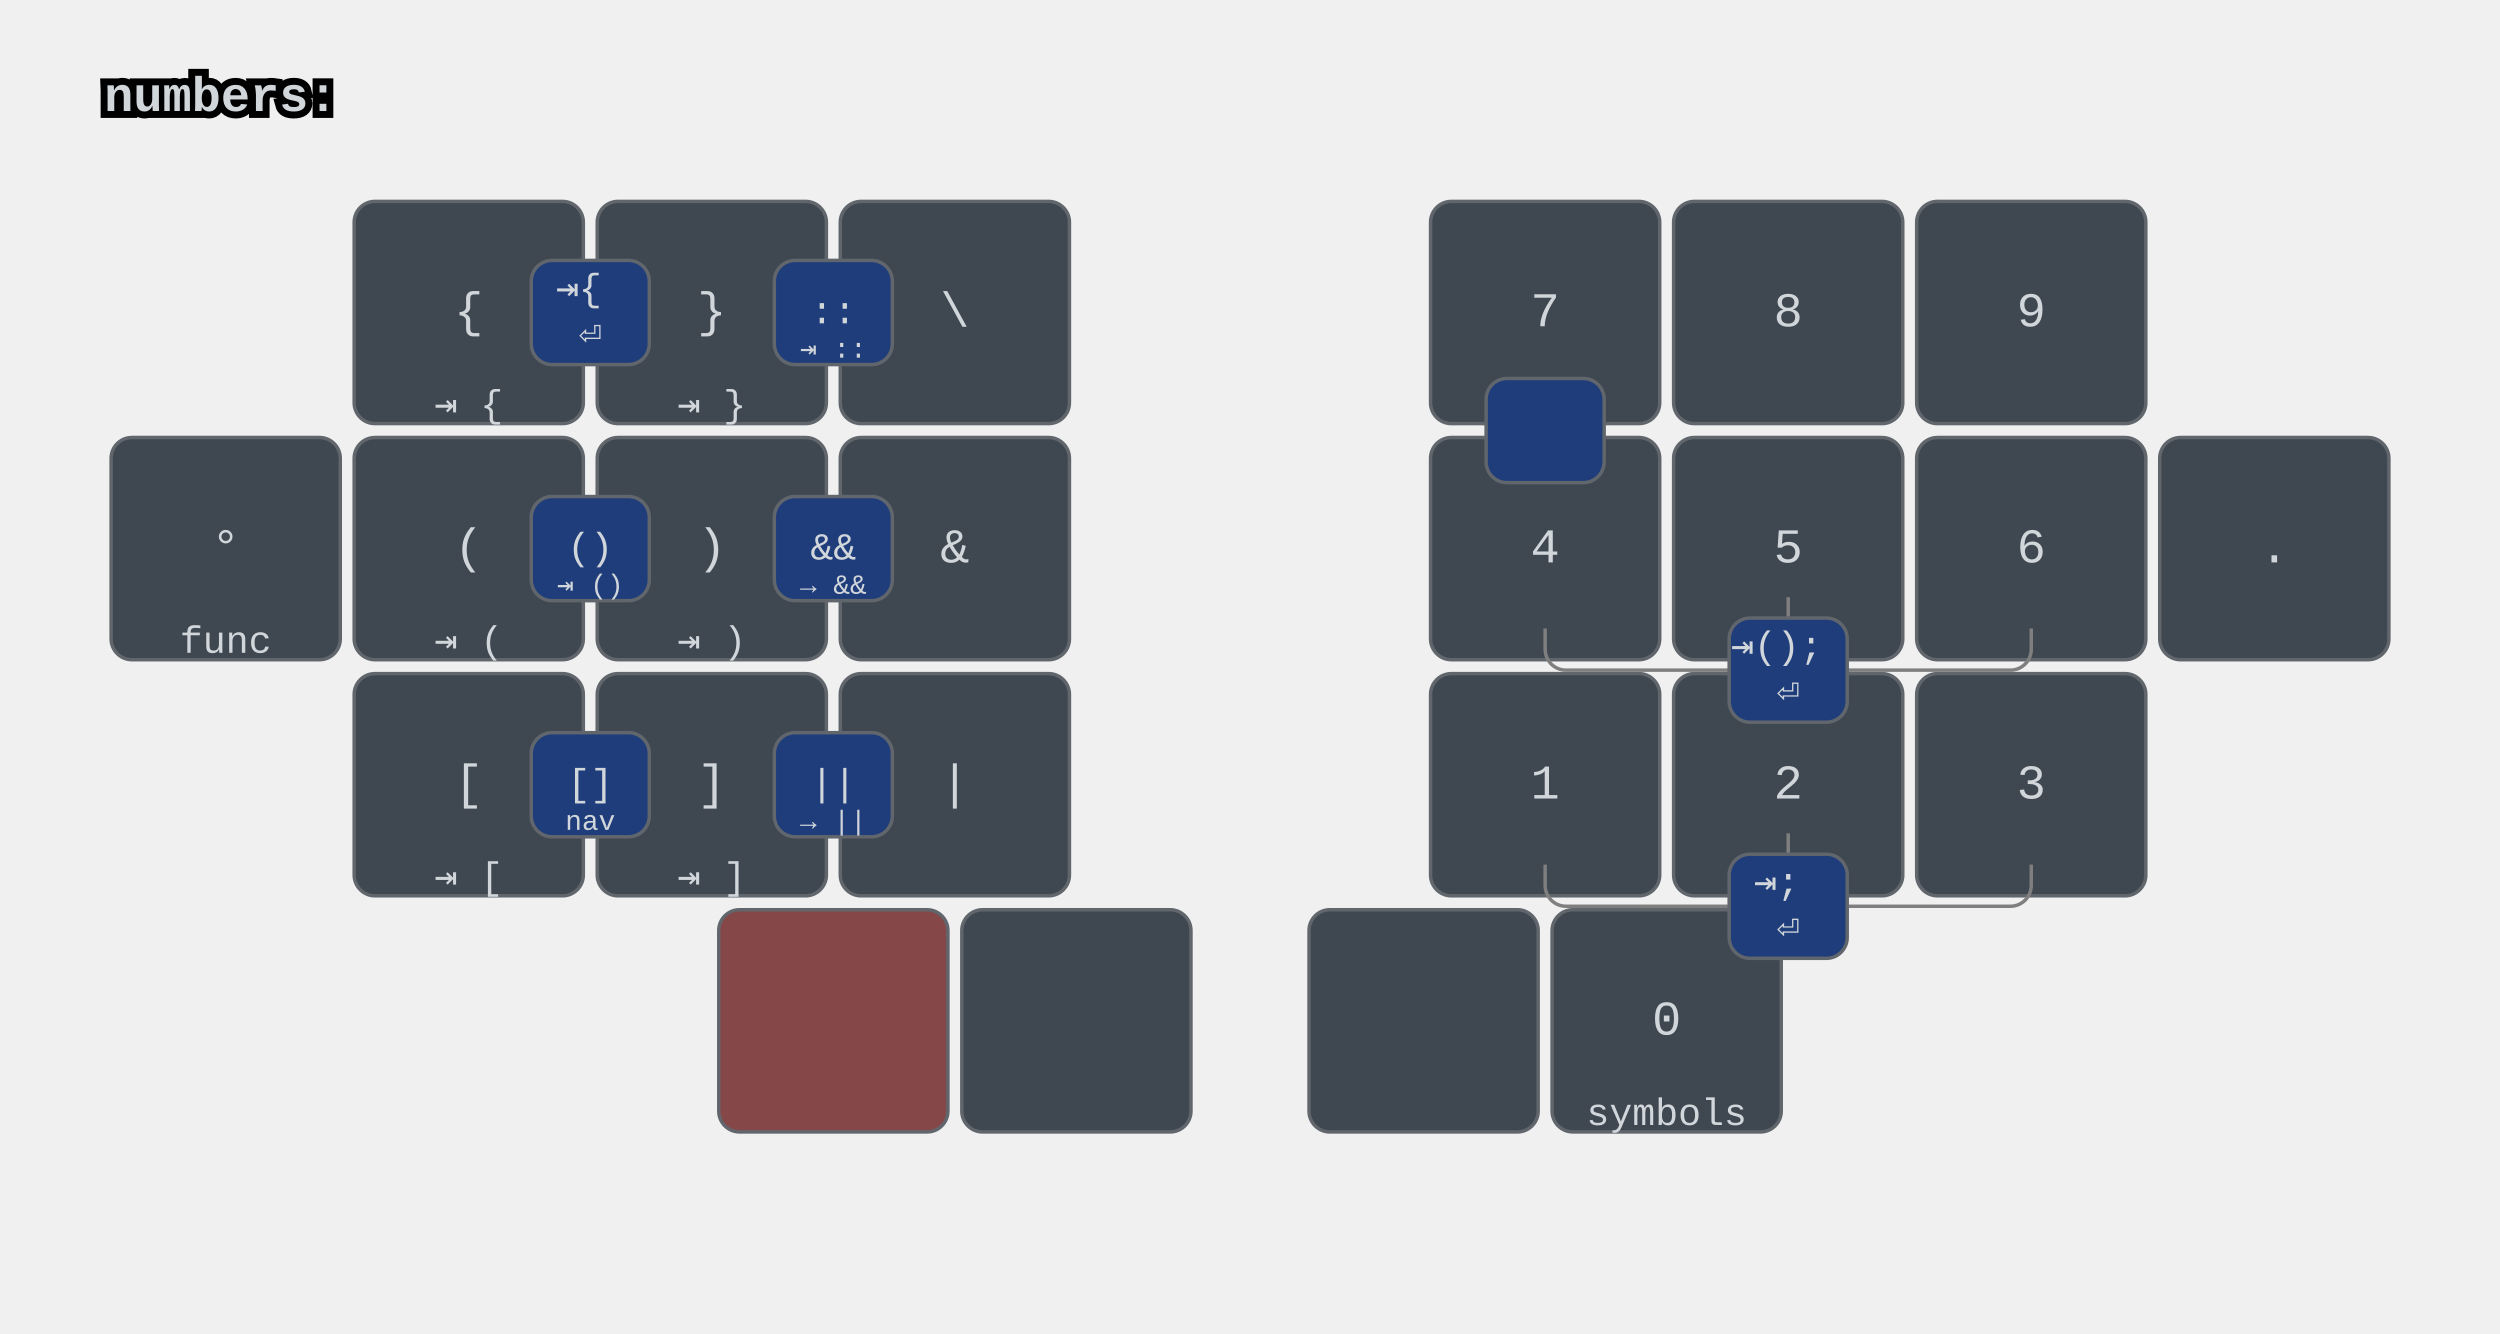
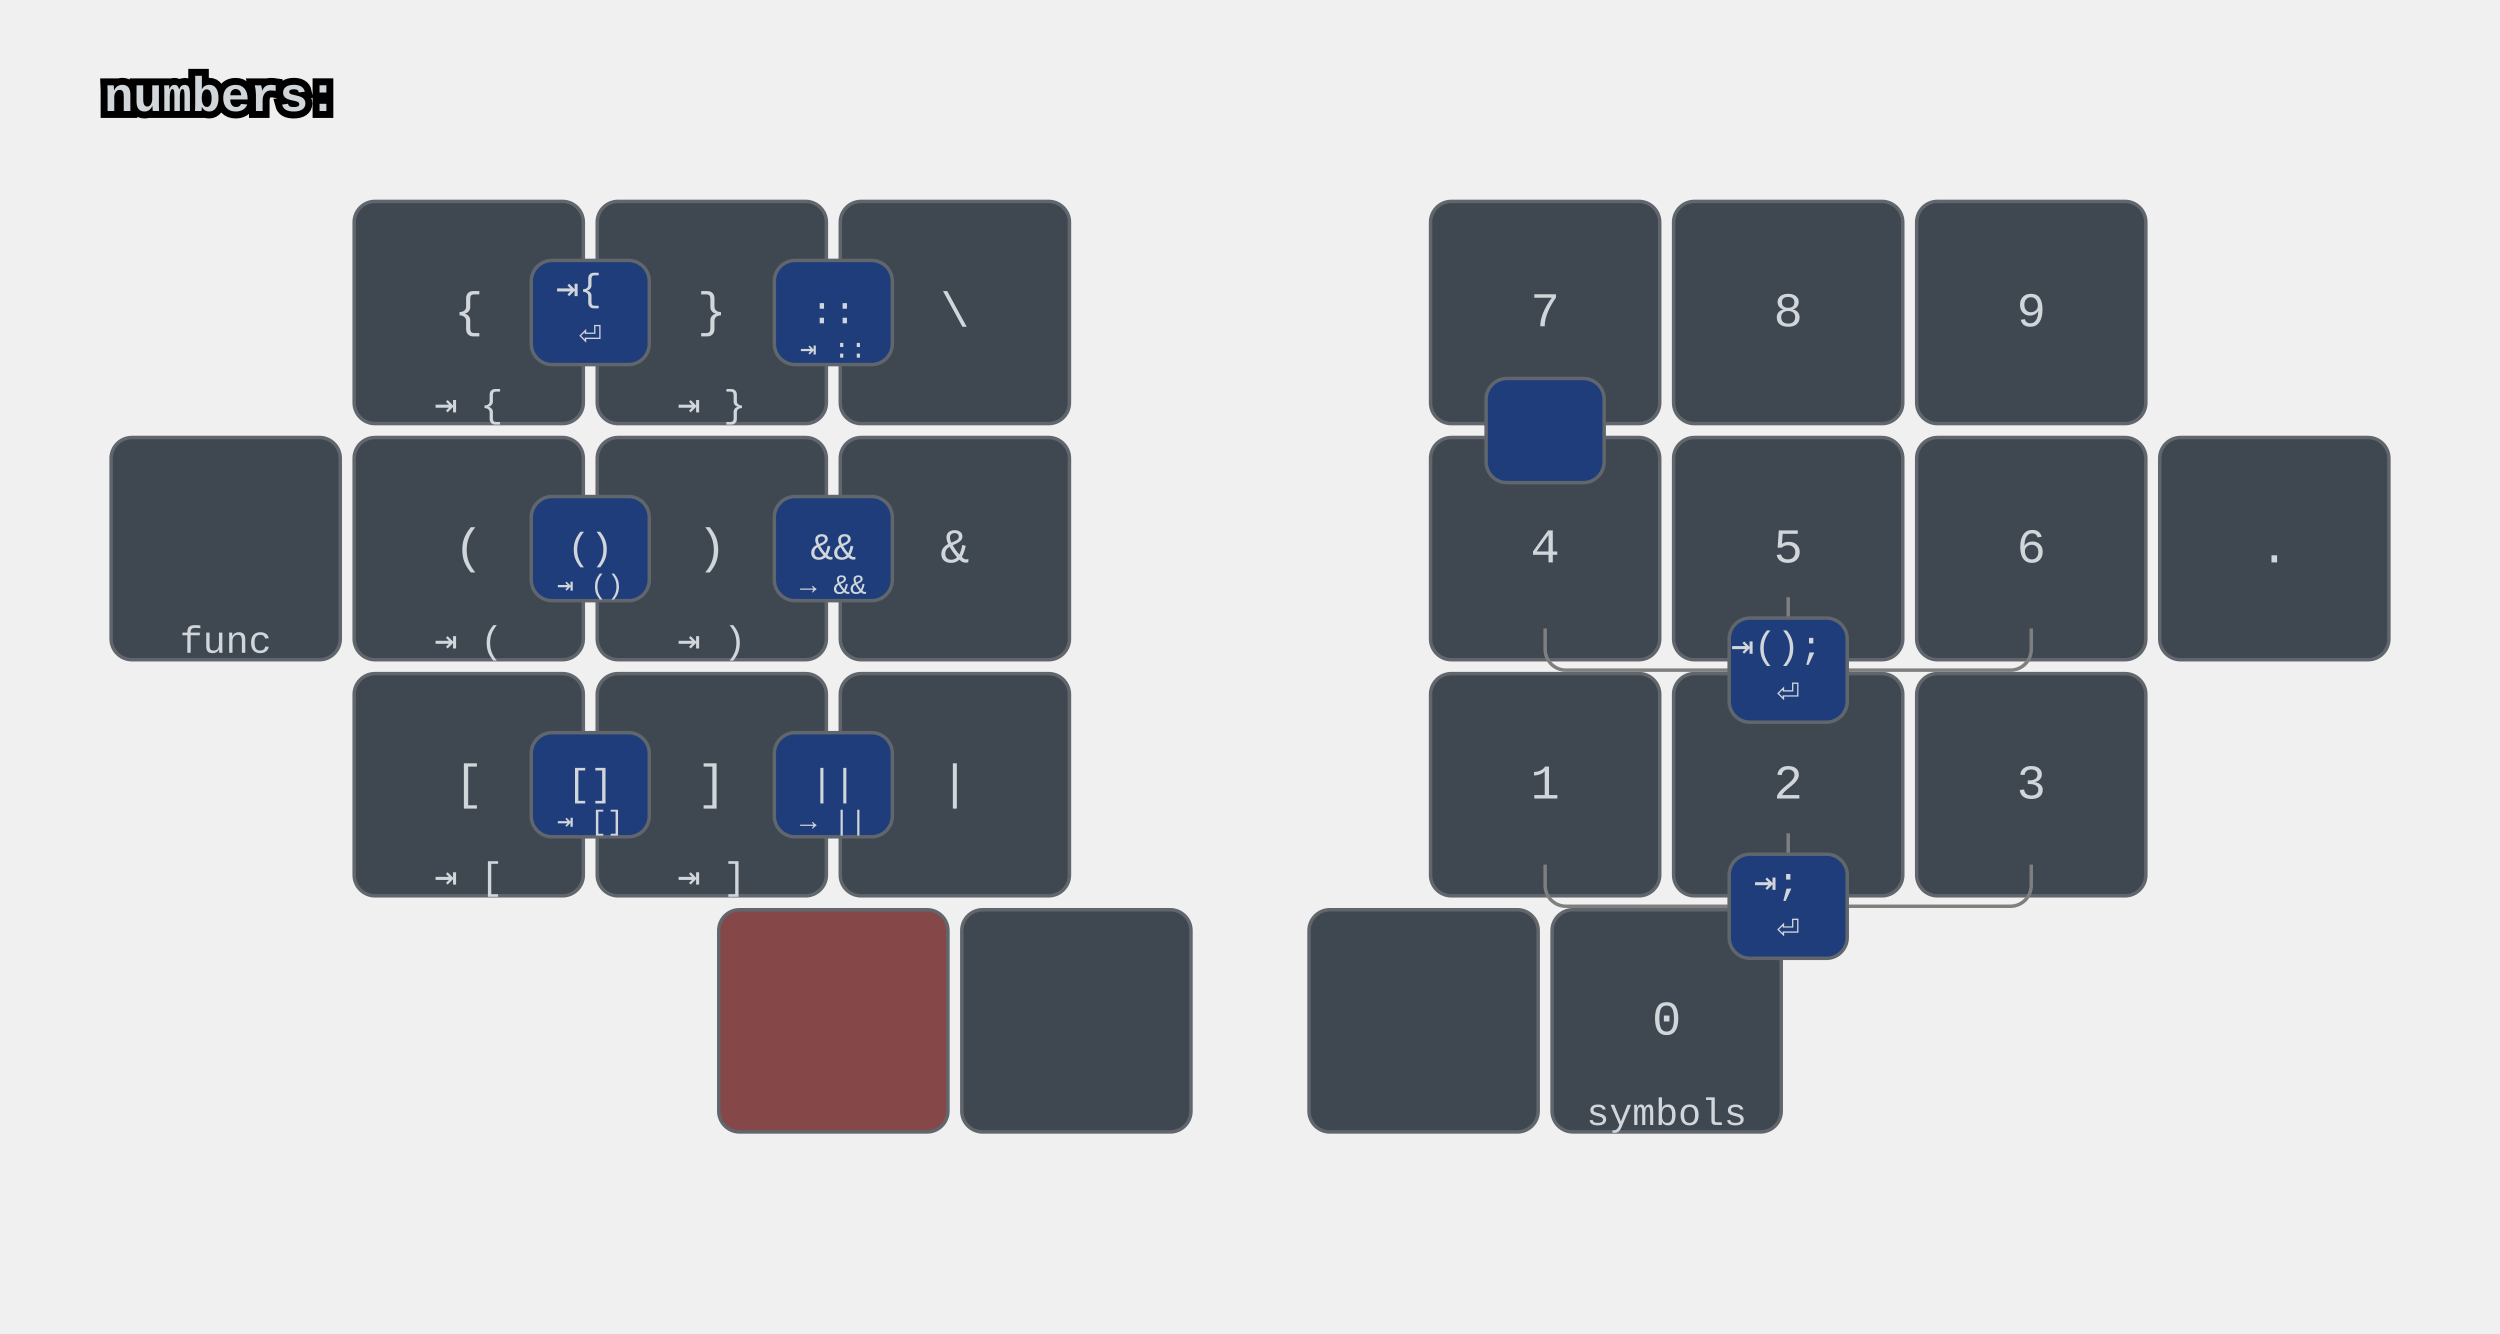
<svg xmlns="http://www.w3.org/2000/svg" xmlns:xlink="http://www.w3.org/1999/xlink" width="720" height="384" viewBox="0 0 720 384" class="keymap">
  <defs>/* start glyphs */
<svg id="mdi:apple-keyboard-command">
      <svg id="mdi-apple-keyboard-command" viewBox="0 0 24 24">
        <path d="M6,2A4,4 0 0,1 10,6V8H14V6A4,4 0 0,1 18,2A4,4 0 0,1 22,6A4,4 0 0,1 18,10H16V14H18A4,4 0 0,1 22,18A4,4 0 0,1 18,22A4,4 0 0,1 14,18V16H10V18A4,4 0 0,1 6,22A4,4 0 0,1 2,18A4,4 0 0,1 6,14H8V10H6A4,4 0 0,1 2,6A4,4 0 0,1 6,2M16,18A2,2 0 0,0 18,20A2,2 0 0,0 20,18A2,2 0 0,0 18,16H16V18M14,10H10V14H14V10M6,16A2,2 0 0,0 4,18A2,2 0 0,0 6,20A2,2 0 0,0 8,18V16H6M8,6A2,2 0 0,0 6,4A2,2 0 0,0 4,6A2,2 0 0,0 6,8H8V6M18,8A2,2 0 0,0 20,6A2,2 0 0,0 18,4A2,2 0 0,0 16,6V8H18Z" />
      </svg>
    </svg>
    <svg id="mdi:apple-keyboard-control">
      <svg id="mdi-apple-keyboard-control" viewBox="0 0 24 24">
        <path d="M19.78,11.78L18.36,13.19L12,6.83L5.64,13.19L4.22,11.78L12,4L19.78,11.78Z" />
      </svg>
    </svg>
    <svg id="mdi:apple-keyboard-option">
      <svg id="mdi-apple-keyboard-option" viewBox="0 0 24 24">
        <path d="M3,4H9.11L16.15,18H21V20H14.88L7.84,6H3V4M14,4H21V6H14V4Z" />
      </svg>
    </svg>
    <svg id="mdi:apple-keyboard-shift">
      <svg id="mdi-apple-keyboard-shift" viewBox="0 0 24 24">
        <path d="M15,18V12H17.17L12,6.83L6.83,12H9V18H15M12,4L22,14H17V20H7V14H2L12,4Z" />
      </svg>
    </svg>
    <svg id="mdi:arrow-down">
      <svg id="mdi-arrow-down" viewBox="0 0 24 24">
        <path d="M11,4H13V16L18.5,10.5L19.92,11.92L12,19.84L4.08,11.92L5.5,10.5L11,16V4Z" />
      </svg>
    </svg>
    <svg id="mdi:arrow-down-bold-outline">
      <svg id="mdi-arrow-down-bold-outline" viewBox="0 0 24 24">
        <path d="M22,11L12,21L2,11H8V3H16V11H22M12,18L17,13H14V5H10V13H7L12,18Z" />
      </svg>
    </svg>
    <svg id="mdi:arrow-left">
      <svg id="mdi-arrow-left" viewBox="0 0 24 24">
        <path d="M20,11V13H8L13.5,18.5L12.08,19.92L4.16,12L12.08,4.08L13.5,5.5L8,11H20Z" />
      </svg>
    </svg>
    <svg id="mdi:arrow-right">
      <svg id="mdi-arrow-right" viewBox="0 0 24 24">
        <path d="M4,11V13H16L10.5,18.5L11.92,19.92L19.84,12L11.92,4.08L10.5,5.5L16,11H4Z" />
      </svg>
    </svg>
    <svg id="mdi:arrow-up">
      <svg id="mdi-arrow-up" viewBox="0 0 24 24">
        <path d="M13,20H11V8L5.5,13.5L4.08,12.08L12,4.16L19.92,12.08L18.5,13.5L13,8V20Z" />
      </svg>
    </svg>
    <svg id="mdi:arrow-up-bold-outline">
      <svg id="mdi-arrow-up-bold-outline" viewBox="0 0 24 24">
        <path d="M16,13V21H8V13H2L12,3L22,13H16M7,11H10V19H14V11H17L12,6L7,11Z" />
      </svg>
    </svg>
    <svg id="mdi:backspace-outline">
      <svg id="mdi-backspace-outline" viewBox="0 0 24 24">
        <path d="M19,15.59L17.59,17L14,13.41L10.41,17L9,15.59L12.59,12L9,8.41L10.41,7L14,10.59L17.59,7L19,8.41L15.41,12L19,15.59M22,3A2,2 0 0,1 24,5V19A2,2 0 0,1 22,21H7C6.31,21 5.77,20.64 5.41,20.11L0,12L5.41,3.88C5.77,3.35 6.31,3 7,3H22M22,5H7L2.28,12L7,19H22V5Z" />
      </svg>
    </svg>
    <svg id="mdi:backspace-reverse-outline">
      <svg id="mdi-backspace-reverse-outline" viewBox="0 0 24 24">
        <path d="M5,15.59L6.41,17L10,13.41L13.59,17L15,15.59L11.41,12L15,8.41L13.59,7L10,10.59L6.41,7L5,8.41L8.59,12L5,15.59M2,3A2,2 0 0,0 0,5V19A2,2 0 0,0 2,21H17C17.69,21 18.23,20.64 18.59,20.11L24,12L18.59,3.88C18.23,3.35 17.69,3 17,3H2M2,5H17L21.72,12L17,19H2V5Z" />
      </svg>
    </svg>
    <svg id="mdi:bluetooth">
      <svg id="mdi-bluetooth" viewBox="0 0 24 24">
        <path d="M14.88,16.29L13,18.17V14.41M13,5.83L14.88,7.71L13,9.58M17.71,7.71L12,2H11V9.58L6.41,5L5,6.41L10.59,12L5,17.58L6.41,19L11,14.41V22H12L17.71,16.29L13.41,12L17.71,7.71Z" />
      </svg>
    </svg>
    <svg id="mdi:bluetooth-off">
      <svg id="mdi-bluetooth-off" viewBox="0 0 24 24">
        <path d="M13,5.83L14.88,7.71L13.28,9.31L14.69,10.72L17.71,7.7L12,2H11V7.03L13,9.03M5.41,4L4,5.41L10.59,12L5,17.59L6.41,19L11,14.41V22H12L16.29,17.71L18.59,20L20,18.59M13,18.17V14.41L14.88,16.29" />
      </svg>
    </svg>
    <svg id="mdi:bug">
      <svg id="mdi-bug" viewBox="0 0 24 24">
        <path d="M14,12H10V10H14M14,16H10V14H14M20,8H17.19C16.74,7.22 16.12,6.55 15.37,6.04L17,4.41L15.59,3L13.42,5.17C12.96,5.06 12.5,5 12,5C11.5,5 11.04,5.06 10.59,5.17L8.41,3L7,4.41L8.62,6.04C7.88,6.55 7.26,7.22 6.81,8H4V10H6.09C6.04,10.33 6,10.66 6,11V12H4V14H6V15C6,15.34 6.04,15.67 6.09,16H4V18H6.81C7.85,19.79 9.78,21 12,21C14.22,21 16.15,19.79 17.19,18H20V16H17.91C17.96,15.67 18,15.34 18,15V14H20V12H18V11C18,10.66 17.96,10.33 17.91,10H20V8Z" />
      </svg>
    </svg>
    <svg id="mdi:camera">
      <svg id="mdi-camera" viewBox="0 0 24 24">
        <path d="M4,4H7L9,2H15L17,4H20A2,2 0 0,1 22,6V18A2,2 0 0,1 20,20H4A2,2 0 0,1 2,18V6A2,2 0 0,1 4,4M12,7A5,5 0 0,0 7,12A5,5 0 0,0 12,17A5,5 0 0,0 17,12A5,5 0 0,0 12,7M12,9A3,3 0 0,1 15,12A3,3 0 0,1 12,15A3,3 0 0,1 9,12A3,3 0 0,1 12,9Z" />
      </svg>
    </svg>
    <svg id="mdi:close">
      <svg id="mdi-close" viewBox="0 0 24 24">
        <path d="M19,6.41L17.59,5L12,10.59L6.41,5L5,6.41L10.59,12L5,17.59L6.41,19L12,13.41L17.59,19L19,17.59L13.41,12L19,6.41Z" />
      </svg>
    </svg>
    <svg id="mdi:console">
      <svg id="mdi-console" viewBox="0 0 24 24">
        <path d="M20,19V7H4V19H20M20,3A2,2 0 0,1 22,5V19A2,2 0 0,1 20,21H4A2,2 0 0,1 2,19V5C2,3.89 2.9,3 4,3H20M13,17V15H18V17H13M9.58,13L5.57,9H8.4L11.7,12.3C12.09,12.69 12.09,13.33 11.7,13.72L8.42,17H5.59L9.58,13Z" />
      </svg>
    </svg>
    <svg id="mdi:debug-step-into">
      <svg id="mdi-debug-step-into" viewBox="0 0 24 24">
        <path d="M12,22A2,2 0 0,1 10,20A2,2 0 0,1 12,18A2,2 0 0,1 14,20A2,2 0 0,1 12,22M13,2V13L17.5,8.5L18.92,9.92L12,16.84L5.08,9.92L6.5,8.5L11,13V2H13Z" />
      </svg>
    </svg>
    <svg id="mdi:debug-step-out">
      <svg id="mdi-debug-step-out" viewBox="0 0 24 24">
        <path d="M12,22A2,2 0 0,1 10,20A2,2 0 0,1 12,18A2,2 0 0,1 14,20A2,2 0 0,1 12,22M13,16H11V6L6.5,10.5L5.08,9.08L12,2.16L18.92,9.08L17.5,10.5L13,6V16Z" />
      </svg>
    </svg>
    <svg id="mdi:debug-step-over">
      <svg id="mdi-debug-step-over" viewBox="0 0 24 24">
        <path d="M12,14A2,2 0 0,1 14,16A2,2 0 0,1 12,18A2,2 0 0,1 10,16A2,2 0 0,1 12,14M23.46,8.86L21.87,15.75L15,14.16L18.8,11.78C17.39,9.5 14.87,8 12,8C8.05,8 4.77,10.86 4.12,14.63L2.15,14.28C2.96,9.58 7.06,6 12,6C15.58,6 18.73,7.89 20.5,10.72L23.46,8.86Z" />
      </svg>
    </svg>
    <svg id="mdi:delete">
      <svg id="mdi-delete" viewBox="0 0 24 24">
        <path d="M19,4H15.5L14.5,3H9.5L8.5,4H5V6H19M6,19A2,2 0 0,0 8,21H16A2,2 0 0,0 18,19V7H6V19Z" />
      </svg>
    </svg>
    <svg id="mdi:desktop-classic">
      <svg id="mdi-desktop-classic" viewBox="0 0 24 24">
        <path d="M6,2C4.89,2 4,2.89 4,4V12C4,13.11 4.89,14 6,14H18C19.11,14 20,13.11 20,12V4C20,2.89 19.11,2 18,2H6M6,4H18V12H6V4M4,15C2.89,15 2,15.89 2,17V20C2,21.11 2.89,22 4,22H20C21.11,22 22,21.11 22,20V17C22,15.89 21.11,15 20,15H4M8,17H20V20H8V17M9,17.75V19.25H13V17.75H9M15,17.75V19.25H19V17.75H15Z" />
      </svg>
    </svg>
    <svg id="mdi:emoticon-happy-outline">
      <svg id="mdi-emoticon-happy-outline" viewBox="0 0 24 24">
        <path d="M20,12A8,8 0 0,0 12,4A8,8 0 0,0 4,12A8,8 0 0,0 12,20A8,8 0 0,0 20,12M22,12A10,10 0 0,1 12,22A10,10 0 0,1 2,12A10,10 0 0,1 12,2A10,10 0 0,1 22,12M10,9.5C10,10.3 9.3,11 8.5,11C7.7,11 7,10.3 7,9.5C7,8.7 7.7,8 8.5,8C9.3,8 10,8.7 10,9.5M17,9.5C17,10.3 16.3,11 15.5,11C14.7,11 14,10.3 14,9.5C14,8.7 14.7,8 15.5,8C16.3,8 17,8.7 17,9.5M12,17.23C10.25,17.23 8.71,16.5 7.81,15.42L9.23,14C9.68,14.72 10.75,15.23 12,15.23C13.25,15.23 14.32,14.72 14.77,14L16.19,15.42C15.29,16.5 13.75,17.23 12,17.23Z" />
      </svg>
    </svg>
    <svg id="mdi:file-tree">
      <svg id="mdi-file-tree" viewBox="0 0 24 24">
        <path d="M3,3H9V7H3V3M15,10H21V14H15V10M15,17H21V21H15V17M13,13H7V18H13V20H7L5,20V9H7V11H13V13Z" />
      </svg>
    </svg>
    <svg id="mdi:flash">
      <svg id="mdi-flash" viewBox="0 0 24 24">
        <path d="M7,2V13H10V22L17,10H13L17,2H7Z" />
      </svg>
    </svg>
    <svg id="mdi:folder-open">
      <svg id="mdi-folder-open" viewBox="0 0 24 24">
        <path d="M19,20H4C2.89,20 2,19.1 2,18V6C2,4.89 2.89,4 4,4H10L12,6H19A2,2 0 0,1 21,8H21L4,8V18L6.14,10H23.21L20.93,18.5C20.7,19.37 19.92,20 19,20Z" />
      </svg>
    </svg>
    <svg id="mdi:format-horizontal-align-left">
      <svg id="mdi-format-horizontal-align-left" viewBox="0 0 24 24">
        <path d="M11,16V13H21V11H11V8L7,12L11,16M3,20H5V4H3V20Z" />
      </svg>
    </svg>
    <svg id="mdi:format-horizontal-align-right">
      <svg id="mdi-format-horizontal-align-right" viewBox="0 0 24 24">
        <path d="M13,8V11H3V13H13V16L17,12L13,8M19,20H21V4H19V20Z" />
      </svg>
    </svg>
    <svg id="mdi:format-letter-case">
      <svg id="mdi-format-letter-case" viewBox="0 0 24 24">
        <path d="M20.06,18C20,17.83 19.91,17.54 19.86,17.11C19.19,17.81 18.38,18.16 17.45,18.16C16.62,18.16 15.93,17.92 15.4,17.45C14.87,17 14.6,16.39 14.6,15.66C14.6,14.78 14.93,14.1 15.6,13.61C16.27,13.12 17.21,12.88 18.43,12.88H19.83V12.24C19.83,11.75 19.68,11.36 19.38,11.07C19.08,10.78 18.63,10.64 18.05,10.64C17.53,10.64 17.1,10.76 16.75,11C16.4,11.25 16.23,11.54 16.23,11.89H14.77C14.77,11.46 14.92,11.05 15.22,10.65C15.5,10.25 15.93,9.94 16.44,9.71C16.95,9.5 17.5,9.36 18.13,9.36C19.11,9.36 19.87,9.6 20.42,10.09C20.97,10.58 21.26,11.25 21.28,12.11V16C21.28,16.8 21.38,17.42 21.58,17.88V18H20.06M17.66,16.88C18.11,16.88 18.54,16.77 18.95,16.56C19.35,16.35 19.65,16.07 19.83,15.73V14.16H18.7C16.93,14.16 16.04,14.63 16.04,15.57C16.04,16 16.19,16.3 16.5,16.53C16.8,16.76 17.18,16.88 17.66,16.88M5.46,13.71H9.53L7.5,8.29L5.46,13.71M6.64,6H8.36L13.07,18H11.14L10.17,15.43H4.82L3.86,18H1.93L6.64,6Z" />
      </svg>
    </svg>
    <svg id="mdi:keyboard-return">
      <svg id="mdi-keyboard-return" viewBox="0 0 24 24">
        <path d="M19,7V11H5.83L9.41,7.41L8,6L2,12L8,18L9.41,16.58L5.83,13H21V7H19Z" />
      </svg>
    </svg>
    <svg id="mdi:keyboard-space">
      <svg id="mdi-keyboard-space" viewBox="0 0 24 24">
        <path d="M3 15H5V19H19V15H21V19C21 20.1 20.1 21 19 21H5C3.9 21 3 20.1 3 19V15Z" />
      </svg>
    </svg>
    <svg id="mdi:lock">
      <svg id="mdi-lock" viewBox="0 0 24 24">
        <path d="M12,17A2,2 0 0,0 14,15C14,13.89 13.1,13 12,13A2,2 0 0,0 10,15A2,2 0 0,0 12,17M18,8A2,2 0 0,1 20,10V20A2,2 0 0,1 18,22H6A2,2 0 0,1 4,20V10C4,8.89 4.9,8 6,8H7V6A5,5 0 0,1 12,1A5,5 0 0,1 17,6V8H18M12,3A3,3 0 0,0 9,6V8H15V6A3,3 0 0,0 12,3Z" />
      </svg>
    </svg>
    <svg id="mdi:microphone">
      <svg id="mdi-microphone" viewBox="0 0 24 24">
        <path d="M12,2A3,3 0 0,1 15,5V11A3,3 0 0,1 12,14A3,3 0 0,1 9,11V5A3,3 0 0,1 12,2M19,11C19,14.53 16.39,17.44 13,17.93V21H11V17.93C7.61,17.44 5,14.53 5,11H7A5,5 0 0,0 12,16A5,5 0 0,0 17,11H19Z" />
      </svg>
    </svg>
    <svg id="mdi:microsoft-visual-studio-code">
      <svg id="mdi-microsoft-visual-studio-code" viewBox="0 0 24 24">
        <path d="M17,16.47V7.39L11,11.93M2.22,9.19C1.92,8.87 1.91,8.37 2.2,8.04L3.4,6.93C3.6,6.75 4.09,6.67 4.45,6.93L7.87,9.54L15.8,2.29C16.12,1.97 16.67,1.84 17.3,2.17L21.3,4.08C21.66,4.29 22,4.62 22,5.23V18.73C22,19.13 21.71,19.56 21.4,19.73L17,21.83C16.68,21.96 16.08,21.84 15.87,21.63L7.85,14.33L4.45,16.93C4.07,17.19 3.6,17.12 3.4,16.93L2.2,15.83C1.88,15.5 1.92,14.96 2.25,14.63L5.25,11.93" />
      </svg>
    </svg>
    <svg id="mdi:play-pause">
      <svg id="mdi-play-pause" viewBox="0 0 24 24">
        <path d="M3,5V19L11,12M13,19H16V5H13M18,5V19H21V5" />
      </svg>
    </svg>
    <svg id="mdi:power-sleep">
      <svg id="mdi-power-sleep" viewBox="0 0 24 24">
        <path d="M18.73,18C15.4,21.69 9.71,22 6,18.64C2.33,15.31 2.04,9.62 5.37,5.93C6.9,4.25 9,3.2 11.27,3C7.96,6.7 8.27,12.39 12,15.71C13.63,17.19 15.78,18 18,18C18.25,18 18.5,18 18.73,18Z" />
      </svg>
    </svg>
    <svg id="mdi:repeat">
      <svg id="mdi-repeat" viewBox="0 0 24 24">
        <path d="M17,17H7V14L3,18L7,22V19H19V13H17M7,7H17V10L21,6L17,2V5H5V11H7V7Z" />
      </svg>
    </svg>
    <svg id="mdi:skip-backward">
      <svg id="mdi-skip-backward" viewBox="0 0 24 24">
        <path d="M20,5V19L13,12M6,5V19H4V5M13,5V19L6,12" />
      </svg>
    </svg>
    <svg id="mdi:skip-forward">
      <svg id="mdi-skip-forward" viewBox="0 0 24 24">
        <path d="M4,5V19L11,12M18,5V19H20V5M11,5V19L18,12" />
      </svg>
    </svg>
    <svg id="mdi:usb-port">
      <svg id="mdi-usb-port" viewBox="0 0 24 24">
        <path d="M8 2C6.9 2 6 2.9 6 4V12H5V16L9 20V22H15V20L19 16V12H18V4C18 2.9 17.11 2 16 2M8 4H16V12H8M9 7V9H11V7M13 7V9H15V7Z" />
      </svg>
    </svg>
    <svg id="mdi:volume-high">
      <svg id="mdi-volume-high" viewBox="0 0 24 24">
        <path d="M14,3.23V5.29C16.89,6.15 19,8.83 19,12C19,15.17 16.89,17.84 14,18.7V20.77C18,19.86 21,16.28 21,12C21,7.72 18,4.14 14,3.23M16.5,12C16.5,10.23 15.5,8.71 14,7.97V16C15.5,15.29 16.5,13.76 16.5,12M3,9V15H7L12,20V4L7,9H3Z" />
      </svg>
    </svg>
    <svg id="mdi:volume-medium">
      <svg id="mdi-volume-medium" viewBox="0 0 24 24">
        <path d="M5,9V15H9L14,20V4L9,9M18.5,12C18.5,10.23 17.5,8.71 16,7.97V16C17.5,15.29 18.5,13.76 18.5,12Z" />
      </svg>
    </svg>
  </defs>/* end glyphs */
<style>/* inherit to force styles through use tags */
svg path {
    fill: inherit;
}

/* font and background color specifications */
svg.keymap {
    font-family: SFMono-Regular,Consolas,Liberation Mono,Menlo,monospace;
    font-size: 14px;
    font-kerning: normal;
    text-rendering: optimizeLegibility;
    fill: #24292e;
}

/* default key styling */
rect.key {
    fill: #f6f8fa;
}

rect.key, rect.combo {
    stroke: #c9cccf;
    stroke-width: 1;
}

/* default key side styling, only used is draw_key_sides is set */
rect.side {
    filter: brightness(90%);
}

/* color accent for combo boxes */
rect.combo, rect.combo-separate {
    fill: #cdf;
}

/* color accent for held keys */
rect.held, rect.combo.held {
    fill: #fdd;
}

/* color accent for ghost (optional) keys */
rect.ghost, rect.combo.ghost {
    stroke-dasharray: 4, 4;
    stroke-width: 2;
}

text {
    text-anchor: middle;
    dominant-baseline: middle;
}

/* styling for layer labels */
text.label {
    font-weight: bold;
    text-anchor: start;
    stroke: white;
    stroke-width: 4;
    paint-order: stroke;
}

/* styling for optional footer */
text.footer {
    text-anchor: end;
    dominant-baseline: auto;
    stroke: white;
    stroke-width: 4;
    paint-order: stroke;
}

/* styling for combo tap, and key non-tap label text */
text.combo, text.hold, text.shifted, text.left, text.right {
    font-size: 11px;
}

text.hold {
    text-anchor: middle;
    dominant-baseline: auto;
}

text.shifted {
    text-anchor: middle;
    dominant-baseline: hanging;
}

text.left {
    text-anchor: start;
}

text.right {
    text-anchor: end;
}

text.layer-activator {
    text-decoration: underline;
}

/* styling for hold/shifted label text in combo box */
text.combo.hold, text.combo.shifted, text.combo.left, text.combo.right {
    font-size: 8px;
}

/* lighter symbol for transparent keys */
text.trans {
    fill: #7b7e81;
}

/* styling for combo dendrons */
path.combo {
    stroke-width: 1;
    stroke: gray;
    fill: none;
}

/* Start Tabler Icons Cleanup */
/* cannot use height/width with glyphs */
.icon-tabler &gt; path {
    fill: inherit;
    stroke: inherit;
    stroke-width: 2;
}
/* hide tabler's default box */
.icon-tabler &gt; path[stroke="none"][fill="none"] {
    visibility: hidden;
}
/* End Tabler Icons Cleanup */

svg.keymap { fill: #d1d6db; }
rect.key { fill: #3f4750; }
rect.key, rect.combo { stroke: #60666c; }
rect.combo, rect.combo-separate { fill: #1f3d7a; }
rect.held, rect.combo.held { fill: #854747; }
text.label, text.footer { stroke: black; }
text.trans { fill: #7e8184; }
path.combo { stroke: #7f7f7f; }

rect.held.alternate { fill: #ffe6f2; }</style>
  <g transform="translate(30, 0)" class="layer-numbers">
    <text x="0" y="28" class="label" id="numbers">numbers:</text>
    <g transform="translate(0, 56)">
      <g transform="translate(105, 34)" class="key keypos-0">
        <rect rx="6" ry="6" x="-33" y="-32" width="66" height="64" class="key" />
        <text x="0" y="0" class="key tap">{</text>
        <text x="0" y="30" class="key hold">⇥ {</text>
      </g>
      <g transform="translate(175, 34)" class="key keypos-1">
        <rect rx="6" ry="6" x="-33" y="-32" width="66" height="64" class="key" />
        <text x="0" y="0" class="key tap">}</text>
        <text x="0" y="30" class="key hold">⇥ }</text>
      </g>
      <g transform="translate(245, 34)" class="key keypos-2">
        <rect rx="6" ry="6" x="-33" y="-32" width="66" height="64" class="key" />
        <text x="0" y="0" class="key tap">\</text>
      </g>
      <g transform="translate(415, 34)" class="key keypos-3">
        <rect rx="6" ry="6" x="-33" y="-32" width="66" height="64" class="key" />
        <text x="0" y="0" class="key tap">7</text>
      </g>
      <g transform="translate(485, 34)" class="key keypos-4">
        <rect rx="6" ry="6" x="-33" y="-32" width="66" height="64" class="key" />
        <text x="0" y="0" class="key tap">8</text>
      </g>
      <g transform="translate(555, 34)" class="key keypos-5">
        <rect rx="6" ry="6" x="-33" y="-32" width="66" height="64" class="key" />
        <text x="0" y="0" class="key tap">9</text>
      </g>
      <g transform="translate(35, 102)" class="key keypos-6">
        <rect rx="6" ry="6" x="-33" y="-32" width="66" height="64" class="key" />
-         <text x="0" y="0" class="key tap">°</text>
        <text x="0" y="30" class="key hold">func</text>
      </g>
      <g transform="translate(105, 102)" class="key keypos-7">
        <rect rx="6" ry="6" x="-33" y="-32" width="66" height="64" class="key" />
        <text x="0" y="0" class="key tap">(</text>
        <text x="0" y="30" class="key hold">⇥ (</text>
      </g>
      <g transform="translate(175, 102)" class="key keypos-8">
        <rect rx="6" ry="6" x="-33" y="-32" width="66" height="64" class="key" />
        <text x="0" y="0" class="key tap">)</text>
        <text x="0" y="30" class="key hold">⇥ )</text>
      </g>
      <g transform="translate(245, 102)" class="key keypos-9">
        <rect rx="6" ry="6" x="-33" y="-32" width="66" height="64" class="key" />
        <text x="0" y="0" class="key tap">&amp;</text>
      </g>
      <g transform="translate(415, 102)" class="key keypos-10">
        <rect rx="6" ry="6" x="-33" y="-32" width="66" height="64" class="key" />
        <text x="0" y="0" class="key tap">4</text>
      </g>
      <g transform="translate(485, 102)" class="key keypos-11">
        <rect rx="6" ry="6" x="-33" y="-32" width="66" height="64" class="key" />
        <text x="0" y="0" class="key tap">5</text>
      </g>
      <g transform="translate(555, 102)" class="key keypos-12">
        <rect rx="6" ry="6" x="-33" y="-32" width="66" height="64" class="key" />
        <text x="0" y="0" class="key tap">6</text>
      </g>
      <g transform="translate(625, 102)" class="key keypos-13">
        <rect rx="6" ry="6" x="-33" y="-32" width="66" height="64" class="key" />
        <text x="0" y="0" class="key tap">.</text>
      </g>
      <g transform="translate(105, 170)" class="key keypos-14">
        <rect rx="6" ry="6" x="-33" y="-32" width="66" height="64" class="key" />
        <text x="0" y="0" class="key tap">[</text>
        <text x="0" y="30" class="key hold">⇥ [</text>
      </g>
      <g transform="translate(175, 170)" class="key keypos-15">
        <rect rx="6" ry="6" x="-33" y="-32" width="66" height="64" class="key" />
        <text x="0" y="0" class="key tap">]</text>
        <text x="0" y="30" class="key hold">⇥ ]</text>
      </g>
      <g transform="translate(245, 170)" class="key keypos-16">
        <rect rx="6" ry="6" x="-33" y="-32" width="66" height="64" class="key" />
        <text x="0" y="0" class="key tap">|</text>
      </g>
      <g transform="translate(415, 170)" class="key keypos-17">
        <rect rx="6" ry="6" x="-33" y="-32" width="66" height="64" class="key" />
        <text x="0" y="0" class="key tap">1</text>
      </g>
      <g transform="translate(485, 170)" class="key keypos-18">
        <rect rx="6" ry="6" x="-33" y="-32" width="66" height="64" class="key" />
        <text x="0" y="0" class="key tap">2</text>
      </g>
      <g transform="translate(555, 170)" class="key keypos-19">
        <rect rx="6" ry="6" x="-33" y="-32" width="66" height="64" class="key" />
        <text x="0" y="0" class="key tap">3</text>
      </g>
      <g transform="translate(210, 238)" class="key held keypos-20">
        <rect rx="6" ry="6" x="-33" y="-32" width="66" height="64" class="key held" />
      </g>
      <g transform="translate(280, 238)" class="key keypos-21">
        <rect rx="6" ry="6" x="-33" y="-32" width="66" height="64" class="key" />
      </g>
      <g transform="translate(380, 238)" class="key keypos-22">
        <rect rx="6" ry="6" x="-33" y="-32" width="66" height="64" class="key" />
        <use href="#mdi:keyboard-space" xlink:href="#mdi:keyboard-space" x="-7" y="-7" height="14" width="14.0" class="key tap glyph mdi:keyboard-space" />
      </g>
      <g transform="translate(450, 238)" class="key keypos-23">
        <rect rx="6" ry="6" x="-33" y="-32" width="66" height="64" class="key" />
        <text x="0" y="0" class="key tap">0</text>
        <text x="0" y="30" class="key hold">symbols</text>
      </g>
      <g class="combo combopos-0">
        <rect rx="6" ry="6" x="398" y="53" width="34" height="30" class="combo" />
        <use href="#mdi:backspace-outline" xlink:href="#mdi:backspace-outline" x="408" y="61" height="14" width="14.0" class="combo tap glyph mdi:backspace-outline" />
      </g>
      <g class="combo combopos-1">
        <rect rx="6" ry="6" x="123" y="19" width="34" height="30" class="combo" />
        <text x="140" y="34" class="combo tap">
          <tspan x="140" dy="-0.6em">⇥{</tspan>
          <tspan x="140" dy="1.2em">⏎</tspan>
        </text>
      </g>
      <g class="combo combopos-2">
        <rect rx="6" ry="6" x="193" y="19" width="34" height="30" class="combo" />
        <text x="210" y="34" class="combo tap">::</text>
        <text x="210" y="47" class="combo hold">⇥ ::</text>
      </g>
      <g class="combo combopos-3">
        <rect rx="6" ry="6" x="123" y="155" width="34" height="30" class="combo" />
        <text x="140" y="170" class="combo tap">[]</text>
-         <text x="140" y="183" class="combo hold">nav</text>
+         <text x="140" y="183" class="combo hold">⇥ []</text>
      </g>
      <g class="combo combopos-4">
        <rect rx="6" ry="6" x="123" y="87" width="34" height="30" class="combo" />
        <text x="140" y="102" class="combo tap">()</text>
        <text x="140" y="115" class="combo hold">⇥ ()</text>
      </g>
      <g class="combo combopos-5">
        <rect rx="6" ry="6" x="193" y="87" width="34" height="30" class="combo" />
        <text x="210" y="102" class="combo tap">&amp;&amp;</text>
        <text x="210" y="115" class="combo hold">→ &amp;&amp;</text>
      </g>
      <g class="combo combopos-6">
        <rect rx="6" ry="6" x="193" y="155" width="34" height="30" class="combo" />
        <text x="210" y="170" class="combo tap">||</text>
        <text x="210" y="183" class="combo hold">→ ||</text>
      </g>
      <g class="combo combopos-7">
        <path d="M485,137 h-64 a6.0,6.0 0 0 1 -6.0,-6.0 v-6" class="combo" />
        <path d="M485,137 l0,-21" class="combo" />
        <path d="M485,137 h64 a6.0,6.0 0 0 0 6.0,-6.0 v-6" class="combo" />
        <rect rx="6" ry="6" x="468" y="122" width="34" height="30" class="combo" />
        <text x="485" y="137" class="combo tap">
          <tspan x="485" dy="-0.6em">⇥();</tspan>
          <tspan x="485" dy="1.2em">⏎</tspan>
        </text>
      </g>
      <g class="combo combopos-8">
        <path d="M485,205 h-64 a6.0,6.0 0 0 1 -6.0,-6.0 v-6" class="combo" />
        <path d="M485,205 l0,-21" class="combo" />
        <path d="M485,205 h64 a6.0,6.0 0 0 0 6.0,-6.0 v-6" class="combo" />
        <rect rx="6" ry="6" x="468" y="190" width="34" height="30" class="combo" />
        <text x="485" y="205" class="combo tap">
          <tspan x="485" dy="-0.6em">⇥;</tspan>
          <tspan x="485" dy="1.2em">⏎</tspan>
        </text>
      </g>
    </g>
  </g>
</svg>
